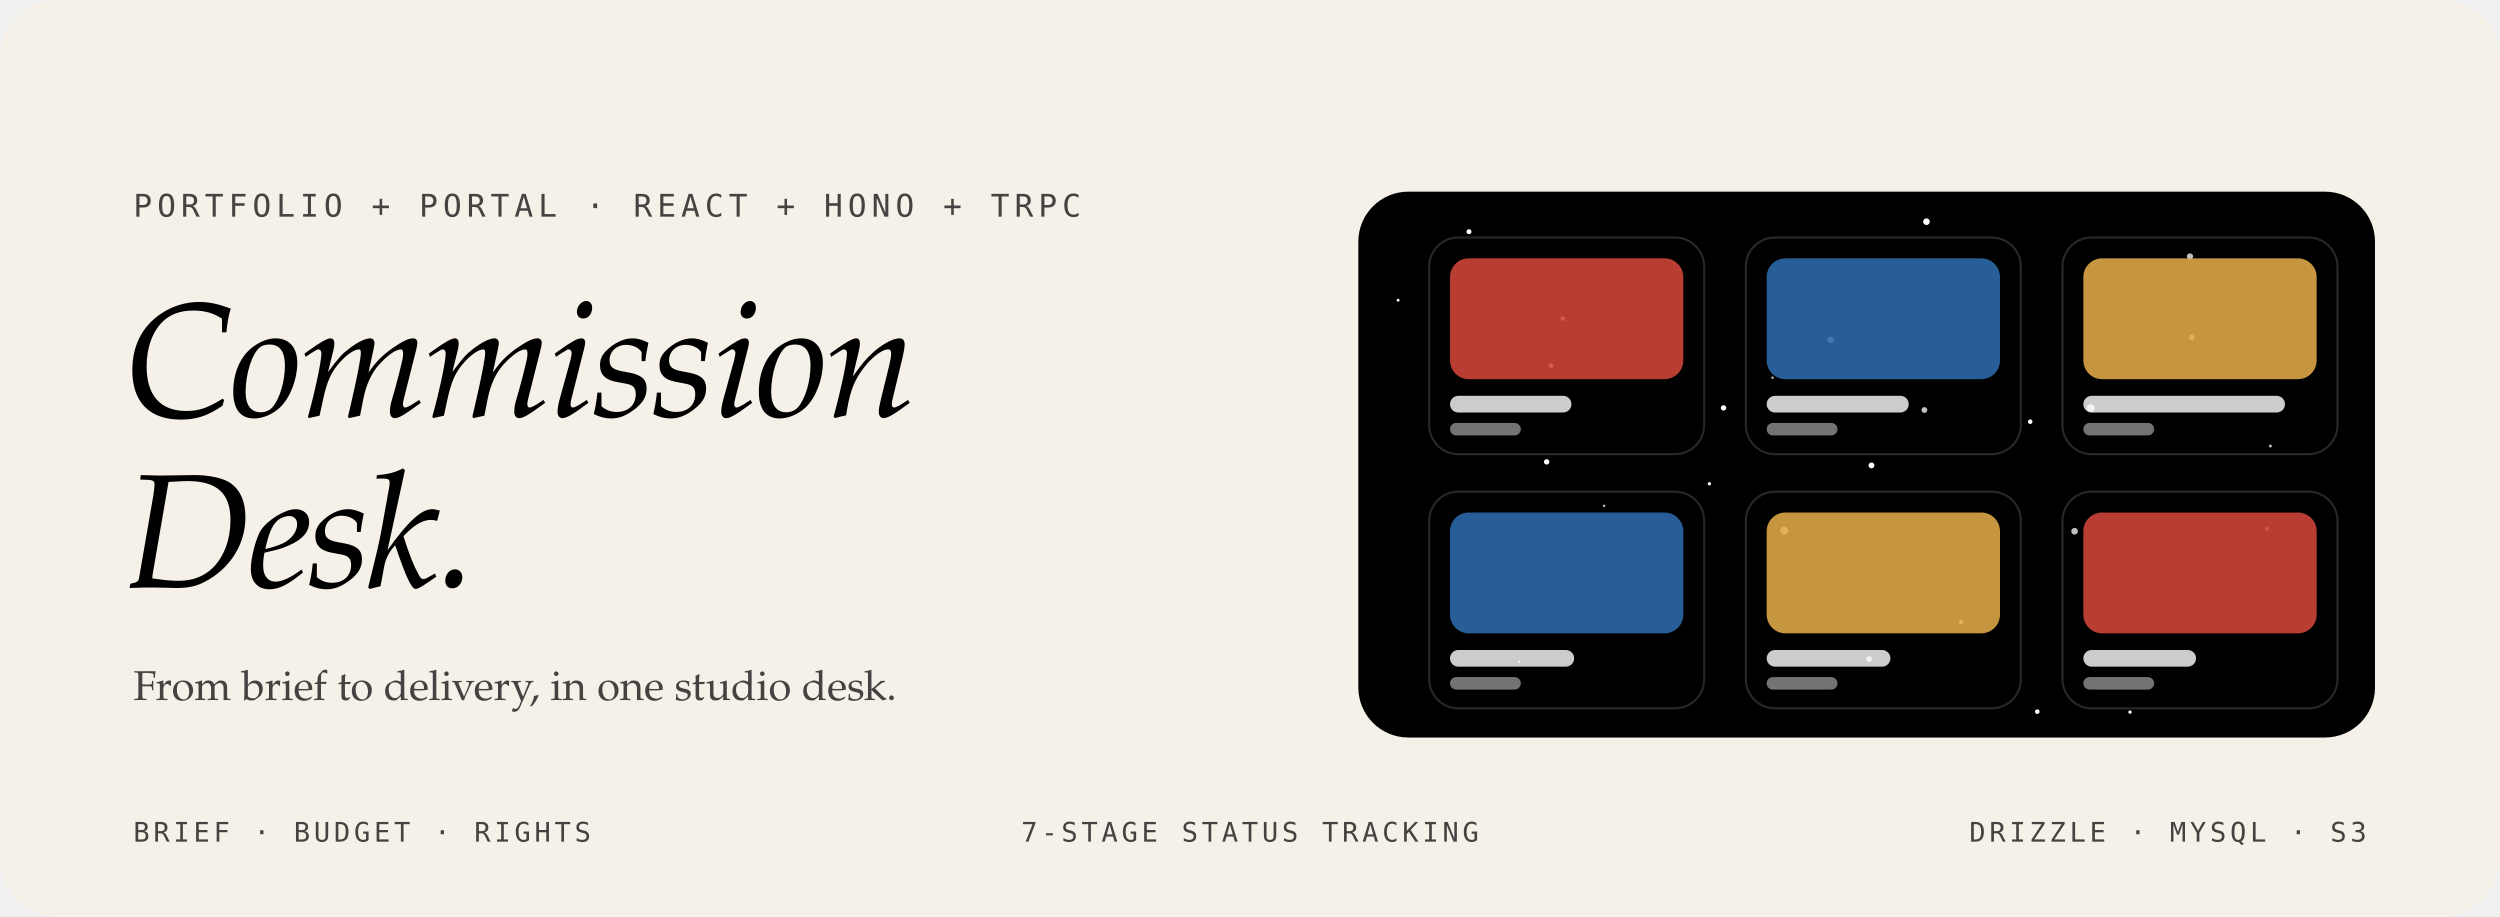
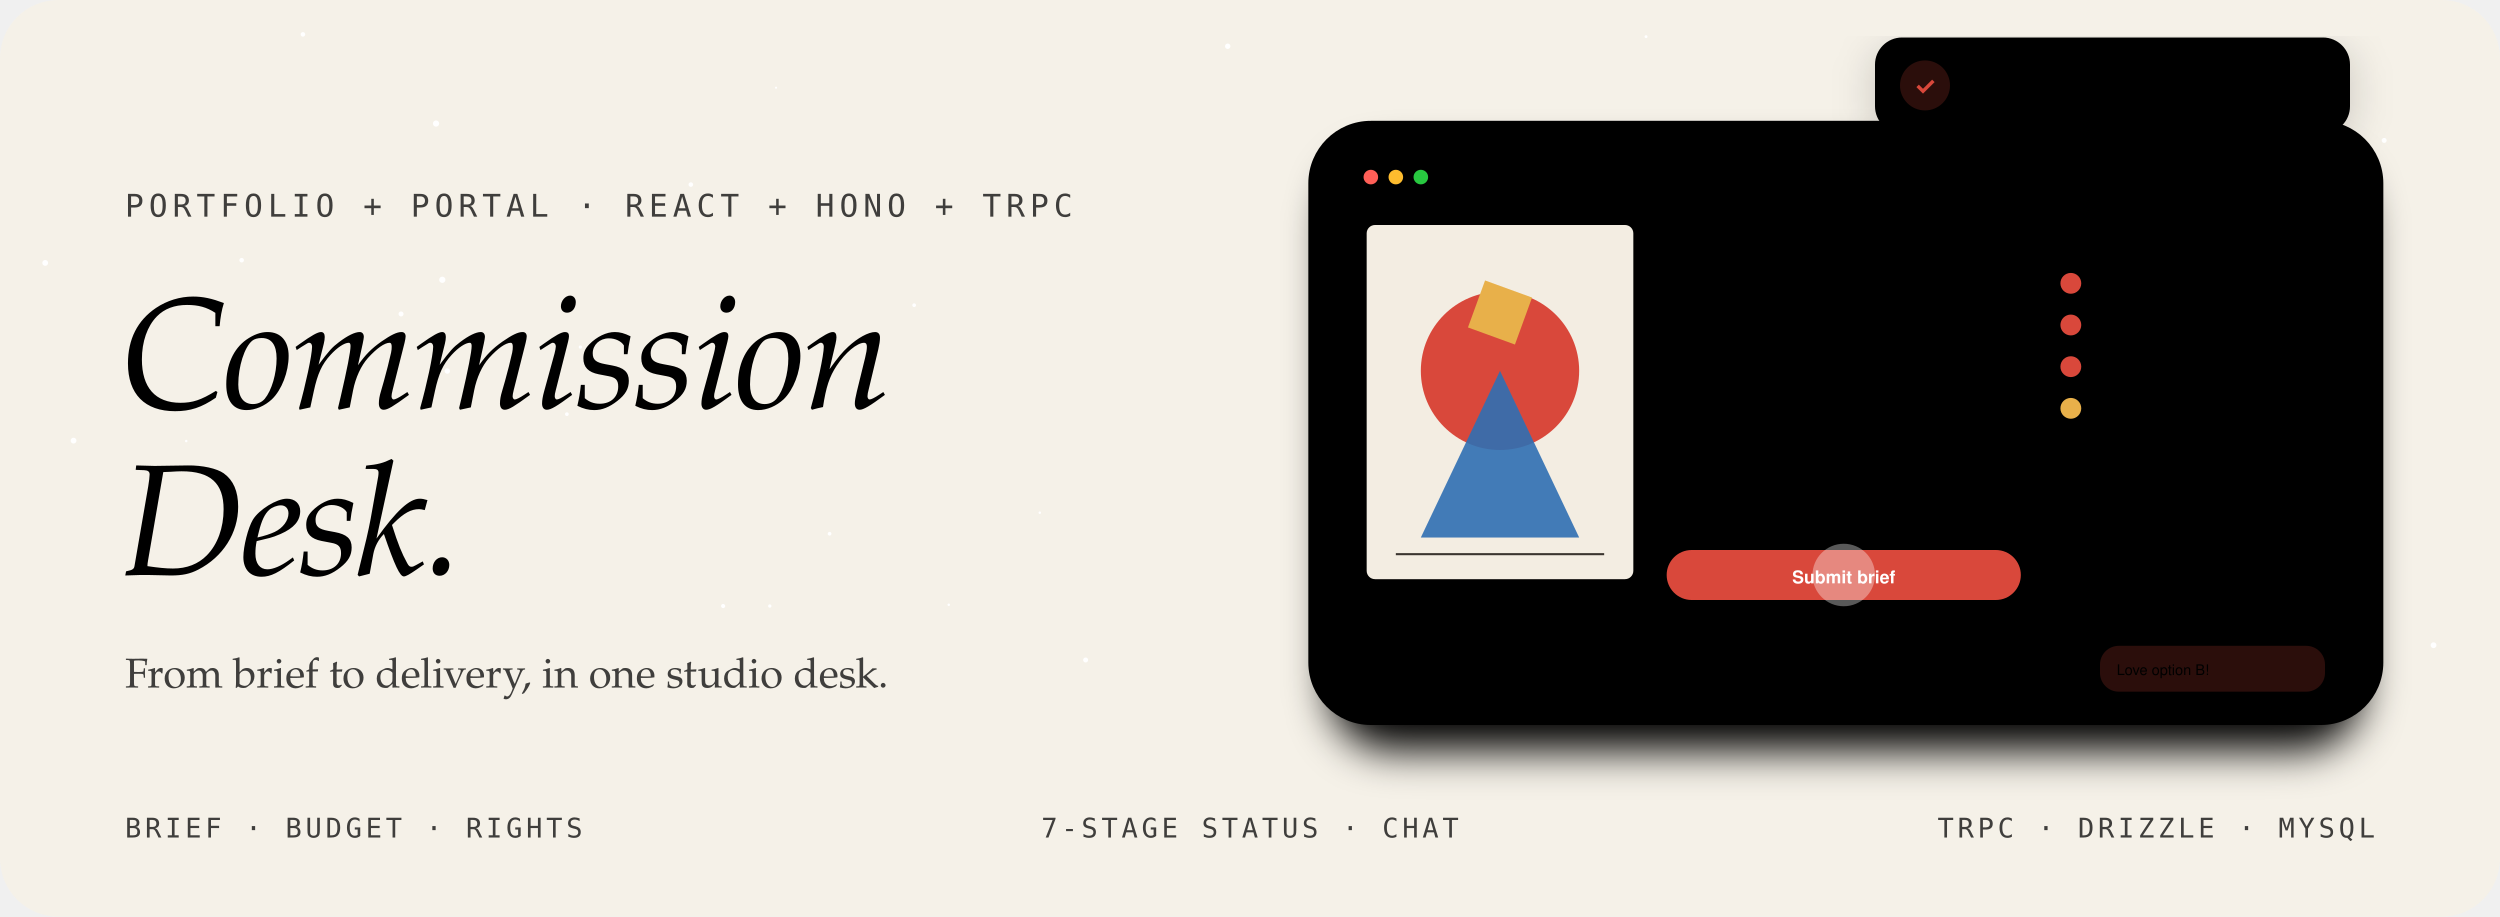
<svg xmlns="http://www.w3.org/2000/svg" viewBox="0 0 1200 440" width="1200" height="440" role="img" aria-label="Editorial Commission Desk — an illustrator's portfolio and commission portal">
  <style>
.bg{animation:bg 12s linear infinite}
@keyframes bg{0%,8%{fill:#f5f1e8}28%{fill:#3a3530}48%,80%{fill:#0e0d0c}90%,100%{fill:#f5f1e8}}
.ink{animation:ink 12s linear infinite}
- @keyframes ink{0%,8%{fill:#1f1c18}28%{fill:#f7f3ea}48%,80%{fill:#efeae0}90%,100%{fill:#1f1c18}}
+ @keyframes ink{0%,17.5%{fill:#1f1c18}18.5%,28%{fill:#f7f3ea}48%,84.5%{fill:#efeae0}85.5%,100%{fill:#1f1c18}}
.rule{animation:rule 12s linear infinite}
- @keyframes rule{0%,8%{stroke:#1f1c1833}28%{stroke:#f7f3ea33}48%,80%{stroke:#efeae033}90%,100%{stroke:#1f1c1833}}
- .panel{animation:panel 12s linear infinite}
- @keyframes panel{0%,8%{fill:#1f1c1812}28%{fill:#f7f3ea12}48%,80%{fill:#efeae012}90%,100%{fill:#1f1c1812}}
- .muted{opacity:.72}
+ @keyframes rule{0%,17.5%{stroke:#1f1c1833}18.5%,28%{stroke:#f7f3ea33}48%,84.5%{stroke:#efeae033}85.5%,100%{stroke:#1f1c1833}}
+ .muted{opacity:.74}
.stars{animation:stars 12s linear infinite}
- @keyframes stars{0%,8%{opacity:0}28%{opacity:.25}48%,80%{opacity:.9}90%,100%{opacity:0}}
+ @keyframes stars{0%,8%{opacity:0}28%{opacity:.2}48%,80%{opacity:.85}90%,100%{opacity:0}}
@keyframes tw{0%,100%{opacity:1}50%{opacity:.25}}
- .lit{filter:drop-shadow(0 0 4px currentColor)}
- .pulse{animation:pulse 2.8s ease-in-out infinite;transform-box:fill-box;transform-origin:center}
- @keyframes pulse{0%,100%{transform:scale(1)}50%{transform:scale(1.18)}}
- @keyframes spin{0%{transform:scaleX(1)}50%{transform:scaleX(0)}100%{transform:scaleX(-1)}}
- @keyframes ping{0%{transform:scale(.6);opacity:1}100%{transform:scale(3.2);opacity:0}}
- @keyframes dash{to{stroke-dashoffset:-20}}
- @keyframes grow{0%{transform:scaleY(.08)}35%,80%{transform:scaleY(1)}100%{transform:scaleY(.08)}}
- @keyframes draw{0%{stroke-dashoffset:700}45%,80%{stroke-dashoffset:0}100%{stroke-dashoffset:-700}}
- @keyframes blink{50%{opacity:0}}
- @keyframes feed{0%{transform:translateY(150px);opacity:0}15%{opacity:1}85%{opacity:1}100%{transform:translateY(-30px);opacity:0}}
- @keyframes float{0%,100%{transform:translateY(0)}50%{transform:translateY(-10px)}}
- @keyframes slide{to{transform:translateX(100px)}}
- @keyframes eq{from{transform:scaleY(.15)}to{transform:scaleY(1)}}
- @keyframes drop{0%,6%{transform:scaleY(0);opacity:0}16%,88%{transform:scaleY(1);opacity:1}96%,100%{transform:scaleY(0);opacity:0}}
- @keyframes gauge{0%,10%{stroke-dashoffset:390}40%,85%{stroke-dashoffset:110}100%{stroke-dashoffset:390}}
- @keyframes lift{0%,100%{transform:translateY(0)}50%{transform:translateY(-6px)}}
- @keyframes sweep{0%{transform:skewX(-18deg) translateX(0)}60%,100%{transform:skewX(-18deg) translateX(788px)}}
- 
+ .bezel{animation:bezel 12s linear infinite}
+ @keyframes bezel{0%,8%{fill:#fffaf6}28%{fill:#5a2c45}48%,80%{fill:#20121b}90%,100%{fill:#fffaf6}}
+ .scr{animation:scr 12s linear infinite}
+ @keyframes scr{0%,8%{fill:#fff3ee}28%{fill:#3a1b2c}48%,80%{fill:#140a12}90%,100%{fill:#fff3ee}}
+ .rowbg{animation:rowbg 12s linear infinite}
+ @keyframes rowbg{0%,8%{fill:#2a142010}28%{fill:#fff0f512}48%,80%{fill:#ffffff0c}90%,100%{fill:#2a142010}}
+ .pill{animation:pill 12s linear infinite}
+ @keyframes pill{0%,8%{fill:#2a14200d}28%{fill:#fff0f51a}48%,80%{fill:#ffffff12}90%,100%{fill:#2a14200d}}
+ .toast{animation:toast 12s linear infinite}
+ @keyframes toast{0%,8%{fill:#ffffff}28%{fill:#4a2238}48%,80%{fill:#26121e}90%,100%{fill:#ffffff}}
+ .edge{animation:edge 12s linear infinite}
+ @keyframes edge{0%,8%{stroke:#2a142024}28%{stroke:#fff0f526}48%,80%{stroke:#ffffff1f}90%,100%{stroke:#2a142024}}
+ .shade{animation:shade 12s linear infinite}
+ @keyframes shade{0%,8%{fill-opacity:.10}28%{fill-opacity:.22}48%,80%{fill-opacity:.45}90%,100%{fill-opacity:.10}}
+ .lit{filter:drop-shadow(0 0 3px currentColor)}
+ .caret{animation:blink 1s steps(1) infinite}@keyframes blink{50%{opacity:0}}
+ .ping{animation:ping 1.6s ease-out infinite;transform-box:fill-box;transform-origin:center}@keyframes ping{0%{transform:scale(.5);opacity:.9}100%{transform:scale(2.6);opacity:0}}
+ .spin{animation:spin 8s linear infinite;transform-box:fill-box;transform-origin:center}@keyframes spin{to{transform:rotate(360deg)}}
+ .bob{animation:bob 4s ease-in-out infinite}@keyframes bob{0%,100%{transform:translateY(0)}50%{transform:translateY(-5px)}}
+ .f1{animation:f1 12s steps(14) infinite;transform-box:fill-box;transform-origin:left}
+ @keyframes f1{0%{transform:scaleX(0)}2.5%{transform:scaleX(0)}7.5%{transform:scaleX(1)}95%{transform:scaleX(1)}98.3%{transform:scaleX(0)}100%{transform:scaleX(0)}}
+ .f2{animation:f2 12s steps(17) infinite;transform-box:fill-box;transform-origin:left}
+ @keyframes f2{0%{transform:scaleX(0)}7.5%{transform:scaleX(0)}13.3%{transform:scaleX(1)}95%{transform:scaleX(1)}98.3%{transform:scaleX(0)}100%{transform:scaleX(0)}}
+ .f3{animation:f3 12s steps(15) infinite;transform-box:fill-box;transform-origin:left}
+ @keyframes f3{0%{transform:scaleX(0)}13.3%{transform:scaleX(0)}19.2%{transform:scaleX(1)}95%{transform:scaleX(1)}98.3%{transform:scaleX(0)}100%{transform:scaleX(0)}}
+ .f4{animation:f4 12s steps(19) infinite;transform-box:fill-box;transform-origin:left}
+ @keyframes f4{0%{transform:scaleX(0)}19.2%{transform:scaleX(0)}25%{transform:scaleX(1)}95%{transform:scaleX(1)}98.3%{transform:scaleX(0)}100%{transform:scaleX(0)}}
+ .sub{animation:sub 12s cubic-bezier(.3,1.3,.5,1) infinite;transform-box:fill-box;transform-origin:center}
+ @keyframes sub{0%{opacity:0;transform:scale(.85)}27.5%{opacity:0;transform:scale(.85)}30.4%{opacity:1;transform:none}32.5%{opacity:1;transform:none}35.4%{opacity:0;transform:scale(.85)}100%{opacity:0;transform:scale(.85)}}
+ .s0{animation:s0 12s cubic-bezier(.3,1.3,.5,1) infinite;transform-box:fill-box;transform-origin:center}
+ @keyframes s0{0%{opacity:0;transform:scale(.85)}33.3%{opacity:0;transform:scale(.85)}36.3%{opacity:1;transform:none}95%{opacity:1;transform:none}97.9%{opacity:0;transform:scale(.85)}100%{opacity:0;transform:scale(.85)}}
+ .s1{animation:s1 12s cubic-bezier(.3,1.3,.5,1) infinite;transform-box:fill-box;transform-origin:center}
+ @keyframes s1{0%{opacity:0;transform:scale(.85)}41.7%{opacity:0;transform:scale(.85)}44.6%{opacity:1;transform:none}95%{opacity:1;transform:none}97.9%{opacity:0;transform:scale(.85)}100%{opacity:0;transform:scale(.85)}}
+ .s2{animation:s2 12s cubic-bezier(.3,1.3,.5,1) infinite;transform-box:fill-box;transform-origin:center}
+ @keyframes s2{0%{opacity:0;transform:scale(.85)}50%{opacity:0;transform:scale(.85)}52.9%{opacity:1;transform:none}95%{opacity:1;transform:none}97.9%{opacity:0;transform:scale(.85)}100%{opacity:0;transform:scale(.85)}}
+ .s3{animation:s3 12s cubic-bezier(.3,1.3,.5,1) infinite;transform-box:fill-box;transform-origin:center}
+ @keyframes s3{0%{opacity:0;transform:scale(.85)}58.3%{opacity:0;transform:scale(.85)}61.2%{opacity:1;transform:none}95%{opacity:1;transform:none}97.9%{opacity:0;transform:scale(.85)}100%{opacity:0;transform:scale(.85)}}
+ .m1{animation:m1 12s cubic-bezier(.3,1.3,.5,1) infinite}
+ @keyframes m1{0%{opacity:0;transform:translateY(6px)}63.3%{opacity:0;transform:translateY(6px)}66.3%{opacity:1;transform:none}95%{opacity:1;transform:none}97.9%{opacity:0;transform:translateY(6px)}100%{opacity:0;transform:translateY(6px)}}
+ .m2{animation:m2 12s cubic-bezier(.3,1.3,.5,1) infinite}
+ @keyframes m2{0%{opacity:0;transform:translateY(6px)}75%{opacity:0;transform:translateY(6px)}77.9%{opacity:1;transform:none}95%{opacity:1;transform:none}97.9%{opacity:0;transform:translateY(6px)}100%{opacity:0;transform:translateY(6px)}}
+ .ok{animation:ok 12s cubic-bezier(.3,1.3,.5,1) infinite}
+ @keyframes ok{0%{opacity:0;transform:translateY(-14px)}50%{opacity:0;transform:translateY(-14px)}52.9%{opacity:1;transform:none}71.7%{opacity:1;transform:none}74.6%{opacity:0;transform:translateY(-14px)}100%{opacity:0;transform:translateY(-14px)}}
@media (prefers-reduced-motion:reduce){*{animation:none!important}}
</style>
  <rect class="bg" width="1200" height="440" rx="28" fill="#f5f1e8" />
-   <g font-family="ui-monospace,SFMono-Regular,Menlo,Consolas,monospace" font-size="15" letter-spacing="2.4">
-     <text class="ink muted" x="64" y="104">PORTFOLIO + PORTAL · REACT + HONO + TRPC</text>
-   </g>
-   <text class="ink" x="60" y="200" font-family="'Iowan Old Style','Palatino Linotype',Palatino,Georgia,serif" font-style="italic" font-size="78" letter-spacing="-1">Commission</text>
-   <text class="ink" x="60" y="282" font-family="'Iowan Old Style','Palatino Linotype',Palatino,Georgia,serif" font-style="italic" font-size="78" letter-spacing="-1">Desk.</text>
-   <text class="ink muted" x="64" y="336" font-family="'Iowan Old Style','Palatino Linotype',Palatino,Georgia,serif" font-size="20">From brief to delivery, in one studio desk.</text>
-   <line class="rule" x1="64" y1="372" x2="1136" y2="372" />
+   <g class="stars">
+     <circle cx="212.3" cy="134.3" r="1.5" fill="#fff" style="animation:tw 2.1s ease-in-out 0.4s infinite" />
+     <circle cx="116" cy="124.9" r="1.1" fill="#fff" style="animation:tw 2s ease-in-out 0.8s infinite" />
+     <circle cx="790.1" cy="17.6" r="0.7" fill="#fff" style="animation:tw 1.8s ease-in-out 1.5s infinite" />
+     <circle cx="209.3" cy="59.3" r="1.5" fill="#fff" style="animation:tw 1.6s ease-in-out 1.3s infinite" />
+     <circle cx="982.3" cy="179.9" r="1.5" fill="#fff" style="animation:tw 3.1s ease-in-out 0.4s infinite" />
+     <circle cx="717.6" cy="129.7" r="0.9" fill="#fff" style="animation:tw 2.8s ease-in-out 1.7s infinite" />
+     <circle cx="698.9" cy="70.3" r="0.8" fill="#fff" style="animation:tw 2.7s ease-in-out 0.2s infinite" />
+     <circle cx="192.5" cy="150.7" r="1.2" fill="#fff" style="animation:tw 3.9s ease-in-out 0.9s infinite" />
+     <circle cx="1069.7" cy="318" r="1" fill="#fff" style="animation:tw 1.8s ease-in-out 1.3s infinite" />
+     <circle cx="455.4" cy="290.3" r="0.6" fill="#fff" style="animation:tw 3.3s ease-in-out 0.2s infinite" />
+     <circle cx="896.4" cy="74.3" r="0.7" fill="#fff" style="animation:tw 2.6s ease-in-out 1.1s infinite" />
+     <circle cx="35.3" cy="211.5" r="1.4" fill="#fff" style="animation:tw 2.6s ease-in-out 0.5s infinite" />
+     <circle cx="272.1" cy="198.8" r="0.9" fill="#fff" style="animation:tw 3s ease-in-out 0.8s infinite" />
+     <circle cx="438.8" cy="146.5" r="0.9" fill="#fff" style="animation:tw 1.7s ease-in-out 1.2s infinite" />
+     <circle cx="916.5" cy="269.7" r="1.6" fill="#fff" style="animation:tw 1.9s ease-in-out 0.7s infinite" />
+     <circle cx="247" cy="180.7" r="1.1" fill="#fff" style="animation:tw 3.1s ease-in-out 1.1s infinite" />
+     <circle cx="372.5" cy="42.1" r="0.5" fill="#fff" style="animation:tw 2.7s ease-in-out 0.7s infinite" />
+     <circle cx="696.4" cy="237.8" r="1.6" fill="#fff" style="animation:tw 2.4s ease-in-out 1.9s infinite" />
+     <circle cx="837.5" cy="235.3" r="1" fill="#fff" style="animation:tw 2.4s ease-in-out 0.1s infinite" />
+     <circle cx="278.6" cy="166.6" r="0.8" fill="#fff" style="animation:tw 3.3s ease-in-out 0.1s infinite" />
+     <circle cx="331.6" cy="88.6" r="1.1" fill="#fff" style="animation:tw 1.6s ease-in-out 0.9s infinite" />
+     <circle cx="369.5" cy="290.9" r="0.8" fill="#fff" style="animation:tw 3s ease-in-out 0.2s infinite" />
+     <circle cx="836.1" cy="199.6" r="0.5" fill="#fff" style="animation:tw 3.4s ease-in-out 0.3s infinite" />
+     <circle cx="692.4" cy="250.6" r="1.2" fill="#fff" style="animation:tw 3.4s ease-in-out 1.1s infinite" />
+     <circle cx="987.8" cy="68.8" r="1" fill="#fff" style="animation:tw 3s ease-in-out 0.8s infinite" />
+     <circle cx="521.1" cy="316.8" r="1.2" fill="#fff" style="animation:tw 2.2s ease-in-out 0.5s infinite" />
+     <circle cx="398.2" cy="256.2" r="0.9" fill="#fff" style="animation:tw 4s ease-in-out 1.8s infinite" />
+     <circle cx="89.4" cy="211.7" r="0.6" fill="#fff" style="animation:tw 2.6s ease-in-out 1.4s infinite" />
+     <circle cx="214.7" cy="178.1" r="1.3" fill="#fff" style="animation:tw 3.6s ease-in-out 1.5s infinite" />
+     <circle cx="1168.1" cy="309.7" r="1.4" fill="#fff" style="animation:tw 3.7s ease-in-out 0.8s infinite" />
+     <circle cx="902" cy="337" r="1.3" fill="#fff" style="animation:tw 2s ease-in-out 1.8s infinite" />
+     <circle cx="589.3" cy="22.2" r="1.3" fill="#fff" style="animation:tw 2.9s ease-in-out 0.5s infinite" />
+     <circle cx="379.2" cy="182.9" r="1.5" fill="#fff" style="animation:tw 3.7s ease-in-out 1.3s infinite" />
+     <circle cx="676.5" cy="266.7" r="0.6" fill="#fff" style="animation:tw 3.8s ease-in-out 1.4s infinite" />
+     <circle cx="499.1" cy="246.1" r="0.6" fill="#fff" style="animation:tw 3.3s ease-in-out 1.2s infinite" />
+     <circle cx="1144.4" cy="67.4" r="1.2" fill="#fff" style="animation:tw 2.4s ease-in-out 0.6s infinite" />
+     <circle cx="347.1" cy="290.9" r="1" fill="#fff" style="animation:tw 3.7s ease-in-out 1.8s infinite" />
+     <circle cx="145.4" cy="16.5" r="1.1" fill="#fff" style="animation:tw 3.1s ease-in-out 1.8s infinite" />
+     <circle cx="669.6" cy="130.9" r="1.5" fill="#fff" style="animation:tw 1.7s ease-in-out 1.1s infinite" />
+     <circle cx="21.7" cy="126.2" r="1.4" fill="#fff" style="animation:tw 1.6s ease-in-out 1.4s infinite" />
+   </g>
+   <text class="ink muted" x="60" y="104" font-family="ui-monospace,SFMono-Regular,Menlo,Consolas,monospace" font-size="15" letter-spacing="2.4">PORTFOLIO + PORTAL · REACT + HONO + TRPC</text>
+   <text class="ink" x="58" y="196" font-family="'Iowan Old Style','Palatino Linotype',Palatino,Georgia,serif" font-style="italic" font-size="76" letter-spacing="-1">Commission</text>
+   <text class="ink" x="58" y="276" font-family="'Iowan Old Style','Palatino Linotype',Palatino,Georgia,serif" font-style="italic" font-size="76" letter-spacing="-1">Desk.</text>
+   <text class="ink muted" x="60" y="330" font-family="'Iowan Old Style','Palatino Linotype',Palatino,Georgia,serif" font-size="20">From brief to delivery, in one studio desk.</text>
+   <line class="rule" x1="60" y1="370" x2="1140" y2="370" />
  <g font-family="ui-monospace,SFMono-Regular,Menlo,Consolas,monospace" font-size="13" letter-spacing="1.8">
-     <text class="ink muted" x="64" y="404">BRIEF · BUDGET · RIGHTS</text>
-     <text class="ink muted" x="600" y="404" text-anchor="middle">7-STAGE STATUS TRACKING</text>
-     <text class="ink muted" x="1136" y="404" text-anchor="end">DRIZZLE · MYSQL · S3</text>
-   </g>
-   <rect class="panel rule" x="652" y="92" width="488" height="262" rx="24" />
-   <g class="stars">
-     <circle cx="820.5" cy="232.2" r="0.8" fill="#fff" style="animation:tw 2.6s ease-in-out 1.3s infinite" />
-     <circle cx="671.1" cy="144.1" r="0.7" fill="#fff" style="animation:tw 3.4s ease-in-out 0.3s infinite" />
-     <circle cx="729.2" cy="317.6" r="0.6" fill="#fff" style="animation:tw 3.2s ease-in-out 1.7s infinite" />
-     <circle cx="897.2" cy="316.4" r="1.4" fill="#fff" style="animation:tw 2.1s ease-in-out 1.2s infinite" />
-     <circle cx="827.3" cy="195.8" r="1.3" fill="#fff" style="animation:tw 3.6s ease-in-out 1.2s infinite" />
-     <circle cx="744.5" cy="175.5" r="1.2" fill="#fff" style="animation:tw 1.9s ease-in-out 0.3s infinite" />
-     <circle cx="856.5" cy="254.7" r="1.9" fill="#fff" style="animation:tw 2.7s ease-in-out 1.8s infinite" />
-     <circle cx="1089.8" cy="214.1" r="0.7" fill="#fff" style="animation:tw 3.1s ease-in-out 0.8s infinite" />
-     <circle cx="1051.2" cy="123.1" r="1.5" fill="#fff" style="animation:tw 1.8s ease-in-out 1.5s infinite" />
-     <circle cx="750.1" cy="152.9" r="1.1" fill="#fff" style="animation:tw 2.9s ease-in-out 0s infinite" />
-     <circle cx="941.3" cy="298.7" r="1.1" fill="#fff" style="animation:tw 2.2s ease-in-out 0.4s infinite" />
-     <circle cx="923.7" cy="196.8" r="1.4" fill="#fff" style="animation:tw 2.6s ease-in-out 0.7s infinite" />
-     <circle cx="850.8" cy="181.3" r="0.6" fill="#fff" style="animation:tw 3s ease-in-out 1.5s infinite" />
-     <circle cx="1022.4" cy="341.8" r="0.8" fill="#fff" style="animation:tw 2.4s ease-in-out 0.4s infinite" />
-     <circle cx="898.3" cy="223.4" r="1.4" fill="#fff" style="animation:tw 3s ease-in-out 0.6s infinite" />
-     <circle cx="705.1" cy="111.2" r="1.2" fill="#fff" style="animation:tw 2.4s ease-in-out 1.2s infinite" />
-     <circle cx="977.9" cy="341.6" r="1.1" fill="#fff" style="animation:tw 3.8s ease-in-out 1.4s infinite" />
-     <circle cx="974.5" cy="202.4" r="1.1" fill="#fff" style="animation:tw 1.7s ease-in-out 0.4s infinite" />
-     <circle cx="878.7" cy="163.1" r="1.5" fill="#fff" style="animation:tw 1.7s ease-in-out 0.5s infinite" />
-     <circle cx="770" cy="242.8" r="0.6" fill="#fff" style="animation:tw 2.7s ease-in-out 0.6s infinite" />
-     <circle cx="1052" cy="161.9" r="1.3" fill="#fff" style="animation:tw 1.8s ease-in-out 1.4s infinite" />
-     <circle cx="924.7" cy="106.4" r="1.6" fill="#fff" style="animation:tw 2s ease-in-out 1.2s infinite" />
-     <circle cx="995.8" cy="255" r="1.6" fill="#fff" style="animation:tw 2.9s ease-in-out 1.7s infinite" />
-     <circle cx="742.4" cy="221.7" r="1.3" fill="#fff" style="animation:tw 2.6s ease-in-out 0.9s infinite" />
-     <circle cx="1088.1" cy="253.8" r="0.9" fill="#fff" style="animation:tw 2.2s ease-in-out 0.7s infinite" />
-     <circle cx="1003.6" cy="195.9" r="1.9" fill="#fff" style="animation:tw 3.7s ease-in-out 0.1s infinite" />
+     <text class="ink muted" x="60" y="402">BRIEF · BUDGET · RIGHTS</text>
+     <text class="ink muted" x="600" y="402" text-anchor="middle">7-STAGE STATUS · CHAT</text>
+     <text class="ink muted" x="1140" y="402" text-anchor="end">TRPC · DRIZZLE · MYSQL</text>
  </g>
  <defs>
-     <linearGradient id="sh" x1="0" x2="1">
-       <stop offset="0" stop-color="#fff" stop-opacity="0" />
-       <stop offset=".5" stop-color="#fff" stop-opacity=".28" />
-       <stop offset="1" stop-color="#fff" stop-opacity="0" />
-     </linearGradient>
-     <clipPath id="gc">
-       <rect x="652" y="92" width="488" height="262" rx="24" />
-     </clipPath>
+     <filter id="soft" x="-10%" y="-10%" width="120%" height="140%">
+       <feGaussianBlur stdDeviation="10" />
+     </filter>
  </defs>
-   <g style="animation:lift 6s ease-in-out 0s infinite">
-     <rect x="686" y="114" width="132" height="104" rx="14" fill="#000" fill-opacity=".25" stroke="#fff" stroke-opacity=".16" />
-     <rect x="696" y="124" width="112" height="58" rx="9" fill="#d9483b" fill-opacity=".85" />
-     <rect x="696" y="190" width="58.3" height="8" rx="4" fill="#fff" fill-opacity=".8" />
-     <rect x="696" y="203" width="34" height="6" rx="3" fill="#fff" fill-opacity=".45" />
-   </g>
-   <g style="animation:lift 6s ease-in-out -1s infinite">
-     <rect x="838" y="114" width="132" height="104" rx="14" fill="#000" fill-opacity=".25" stroke="#fff" stroke-opacity=".16" />
-     <rect x="848" y="124" width="112" height="58" rx="9" fill="#2f6fb3" fill-opacity=".85" />
-     <rect x="848" y="190" width="68.2" height="8" rx="4" fill="#fff" fill-opacity=".8" />
-     <rect x="848" y="203" width="34" height="6" rx="3" fill="#fff" fill-opacity=".45" />
-   </g>
-   <g style="animation:lift 6s ease-in-out -2s infinite">
-     <rect x="990" y="114" width="132" height="104" rx="14" fill="#000" fill-opacity=".25" stroke="#fff" stroke-opacity=".16" />
-     <rect x="1000" y="124" width="112" height="58" rx="9" fill="#e8b04a" fill-opacity=".85" />
-     <rect x="1000" y="190" width="96.8" height="8" rx="4" fill="#fff" fill-opacity=".8" />
-     <rect x="1000" y="203" width="34" height="6" rx="3" fill="#fff" fill-opacity=".45" />
-   </g>
-   <g style="animation:lift 6s ease-in-out -3s infinite">
-     <rect x="686" y="236" width="132" height="104" rx="14" fill="#000" fill-opacity=".25" stroke="#fff" stroke-opacity=".16" />
-     <rect x="696" y="246" width="112" height="58" rx="9" fill="#2f6fb3" fill-opacity=".85" />
-     <rect x="696" y="312" width="59.6" height="8" rx="4" fill="#fff" fill-opacity=".8" />
-     <rect x="696" y="325" width="34" height="6" rx="3" fill="#fff" fill-opacity=".45" />
-   </g>
-   <g style="animation:lift 6s ease-in-out -4s infinite">
-     <rect x="838" y="236" width="132" height="104" rx="14" fill="#000" fill-opacity=".25" stroke="#fff" stroke-opacity=".16" />
-     <rect x="848" y="246" width="112" height="58" rx="9" fill="#e8b04a" fill-opacity=".85" />
-     <rect x="848" y="312" width="59.4" height="8" rx="4" fill="#fff" fill-opacity=".8" />
-     <rect x="848" y="325" width="34" height="6" rx="3" fill="#fff" fill-opacity=".45" />
-   </g>
-   <g style="animation:lift 6s ease-in-out -5s infinite">
-     <rect x="990" y="236" width="132" height="104" rx="14" fill="#000" fill-opacity=".25" stroke="#fff" stroke-opacity=".16" />
-     <rect x="1000" y="246" width="112" height="58" rx="9" fill="#d9483b" fill-opacity=".85" />
-     <rect x="1000" y="312" width="54.1" height="8" rx="4" fill="#fff" fill-opacity=".8" />
-     <rect x="1000" y="325" width="34" height="6" rx="3" fill="#fff" fill-opacity=".45" />
-   </g>
-   <g clip-path="url(#gc)">
-     <rect x="512" y="92" width="120" height="262" fill="url(#sh)" transform="skewX(-18)" style="animation:sweep 4s ease-in-out infinite" />
+   <rect x="638" y="76" width="496" height="284" rx="30" fill="#000" class="shade" filter="url(#soft)" />
+   <rect class="bezel" x="628" y="58" width="516" height="290" rx="30" />
+   <rect class="edge" x="628" y="58" width="516" height="290" rx="30" fill="none" />
+   <rect class="scr" x="642" y="72" width="488" height="262" rx="20" />
+   <circle cx="658" cy="85" r="3.5" fill="#ff5f57" />
+   <circle cx="670" cy="85" r="3.5" fill="#febc2e" />
+   <circle cx="682" cy="85" r="3.5" fill="#28c840" />
+   <text class="ink" x="692" y="89" text-anchor="start" font-family="ui-monospace,SFMono-Regular,Menlo,Consolas,monospace" font-size="8" letter-spacing="1.2" opacity="0.7">EDITORIAL COMMISSION DESK</text>
+   <rect x="656" y="108" width="128" height="170" rx="4" fill="#f3ede2" />
+   <circle cx="720" cy="178" r="38" fill="#d9483b" />
+   <path d="M 682 258 L 720 178 L 758 258 Z" fill="#2f6fb3" opacity=".9" />
+   <rect x="708" y="138" width="24" height="24" fill="#e8b04a" transform="rotate(20 720 150)" />
+   <line x1="670" y1="266" x2="770" y2="266" stroke="#3a3530" stroke-width="1" />
+   <text class="ink" x="656" y="294" font-family="'Iowan Old Style','Palatino Linotype',Palatino,Georgia,serif" font-style="italic" font-size="10">Geometric portraiture</text>
+   <text class="ink" x="656" y="308" text-anchor="start" font-family="ui-monospace,SFMono-Regular,Menlo,Consolas,monospace" font-size="6" letter-spacing="1.1" opacity="0.55">SELECTED WORK · 04</text>
+   <text class="ink" x="800" y="118" text-anchor="start" font-family="-apple-system,BlinkMacSystemFont,'Segoe UI',Helvetica,Arial,sans-serif" font-size="11" font-weight="700">New brief</text>
+   <text class="ink" x="800" y="132" text-anchor="start" font-family="ui-monospace,SFMono-Regular,Menlo,Consolas,monospace" font-size="6" letter-spacing="1.1" opacity="0.55">PROJECT TYPE</text>
+   <rect class="rowbg" x="800" y="137" width="170" height="20" rx="6" />
+   <clipPath id="cf1">
+     <rect class="f1" x="807" y="142.5" width="73.4" height="14" />
+   </clipPath>
+   <text class="ink" clip-path="url(#cf1)" x="808" y="150.5" font-family="ui-monospace,SFMono-Regular,Menlo,Consolas,monospace" font-size="8" font-weight="400">Magazine cover</text>
+   <text class="ink" x="800" y="164" text-anchor="start" font-family="ui-monospace,SFMono-Regular,Menlo,Consolas,monospace" font-size="6" letter-spacing="1.1" opacity="0.55">DELIVERABLES</text>
+   <rect class="rowbg" x="800" y="169" width="170" height="20" rx="6" />
+   <clipPath id="cf2">
+     <rect class="f2" x="807" y="174.5" width="88.3" height="14" />
+   </clipPath>
+   <text class="ink" clip-path="url(#cf2)" x="808" y="182.5" font-family="ui-monospace,SFMono-Regular,Menlo,Consolas,monospace" font-size="8" font-weight="400">1 cover · 2 spots</text>
+   <text class="ink" x="800" y="196" text-anchor="start" font-family="ui-monospace,SFMono-Regular,Menlo,Consolas,monospace" font-size="6" letter-spacing="1.1" opacity="0.55">DEADLINE · BUDGET</text>
+   <rect class="rowbg" x="800" y="201" width="170" height="20" rx="6" />
+   <clipPath id="cf3">
+     <rect class="f3" x="807" y="206.5" width="78.4" height="14" />
+   </clipPath>
+   <text class="ink" clip-path="url(#cf3)" x="808" y="214.5" font-family="ui-monospace,SFMono-Regular,Menlo,Consolas,monospace" font-size="8" font-weight="400">20 Dec · €1,800</text>
+   <text class="ink" x="800" y="228" text-anchor="start" font-family="ui-monospace,SFMono-Regular,Menlo,Consolas,monospace" font-size="6" letter-spacing="1.1" opacity="0.55">USAGE RIGHTS</text>
+   <rect class="rowbg" x="800" y="233" width="170" height="20" rx="6" />
+   <clipPath id="cf4">
+     <rect class="f4" x="807" y="238.5" width="98.2" height="14" />
+   </clipPath>
+   <text class="ink" clip-path="url(#cf4)" x="808" y="246.5" font-family="ui-monospace,SFMono-Regular,Menlo,Consolas,monospace" font-size="8" font-weight="400">Print + web, 1 year</text>
+   <rect x="800" y="264" width="170" height="24" rx="12" fill="#d9483b" />
+   <text x="885" y="280" text-anchor="middle" font-family="-apple-system,BlinkMacSystemFont,'Segoe UI',Helvetica,Arial,sans-serif" font-size="8.5" font-weight="700" fill="#fff">Submit brief</text>
+   <g class="sub">
+     <circle cx="885" cy="276" r="15" fill="#fff" fill-opacity=".35" />
+   </g>
+   <text class="ink" x="800" y="304" font-family="ui-monospace,SFMono-Regular,Menlo,Consolas,monospace" font-size="7" opacity=".55">or save as draft</text>
+   <text class="ink" x="988" y="118" text-anchor="start" font-family="ui-monospace,SFMono-Regular,Menlo,Consolas,monospace" font-size="6.5" letter-spacing="1.1" opacity="0.55">COMMISSION · MAGAZINE COVER</text>
+   <circle cx="994" cy="136" r="5" fill="none" class="edge" />
+   <line x1="994" y1="142" x2="994" y2="150" class="edge" />
+   <g class="s0">
+     <circle cx="994" cy="136" r="5" fill="#d9483b" />
+   </g>
+   <text class="ink" x="1006" y="139" font-family="ui-monospace,SFMono-Regular,Menlo,Consolas,monospace" font-size="7.5" opacity="0.9">Submitted</text>
+   <circle cx="994" cy="156" r="5" fill="none" class="edge" />
+   <line x1="994" y1="162" x2="994" y2="170" class="edge" />
+   <g class="s1">
+     <circle cx="994" cy="156" r="5" fill="#d9483b" />
+   </g>
+   <text class="ink" x="1006" y="159" font-family="ui-monospace,SFMono-Regular,Menlo,Consolas,monospace" font-size="7.5" opacity="0.9">In review</text>
+   <circle cx="994" cy="176" r="5" fill="none" class="edge" />
+   <line x1="994" y1="182" x2="994" y2="190" class="edge" />
+   <g class="s2">
+     <circle cx="994" cy="176" r="5" fill="#d9483b" />
+   </g>
+   <text class="ink" x="1006" y="179" font-family="ui-monospace,SFMono-Regular,Menlo,Consolas,monospace" font-size="7.5" opacity="0.9">Approved</text>
+   <circle cx="994" cy="196" r="5" fill="none" class="edge" />
+   <line x1="994" y1="202" x2="994" y2="210" class="edge" />
+   <g class="s3">
+     <circle cx="994" cy="196" r="5" fill="#e8b04a" />
+   </g>
+   <text class="ink" x="1006" y="199" font-family="ui-monospace,SFMono-Regular,Menlo,Consolas,monospace" font-size="7.5" opacity="0.9">In progress</text>
+   <circle cx="994" cy="216" r="5" fill="none" class="edge" />
+   <line x1="994" y1="222" x2="994" y2="230" class="edge" />
+   <text class="ink" x="1006" y="219" font-family="ui-monospace,SFMono-Regular,Menlo,Consolas,monospace" font-size="7.5" opacity="0.4">Delivered</text>
+   <circle cx="994" cy="236" r="5" fill="none" class="edge" />
+   <text class="ink" x="1006" y="239" font-family="ui-monospace,SFMono-Regular,Menlo,Consolas,monospace" font-size="7.5" opacity="0.4">Completed</text>
+   <text class="ink" x="988" y="266" text-anchor="start" font-family="ui-monospace,SFMono-Regular,Menlo,Consolas,monospace" font-size="6.5" letter-spacing="1.1" opacity="0.55">MESSAGES</text>
+   <g class="m1">
+     <rect class="rowbg" x="988" y="274" width="128" height="30" rx="9" />
+     <text class="ink" x="996" y="286" font-family="-apple-system,BlinkMacSystemFont,'Segoe UI',Helvetica,Arial,sans-serif" font-size="7" font-weight="700">Studio</text>
+     <text class="ink" x="996" y="297" font-family="-apple-system,BlinkMacSystemFont,'Segoe UI',Helvetica,Arial,sans-serif" font-size="7" opacity=".8">Sketch round 1 is up.</text>
+   </g>
+   <g class="m2">
+     <rect x="1008" y="310" width="108" height="22" rx="9" fill="#d9483b" fill-opacity=".2" />
+     <text class="ink" x="1016" y="324" font-family="-apple-system,BlinkMacSystemFont,'Segoe UI',Helvetica,Arial,sans-serif" font-size="7">Love option B!</text>
+   </g>
+   <g class="ok">
+     <rect x="900" y="22" width="228" height="46" rx="13" fill="#000" fill-opacity=".18" filter="url(#soft)" />
+     <rect class="toast" x="900" y="18" width="228" height="46" rx="13" />
+     <rect class="edge" x="900" y="18" width="228" height="46" rx="13" fill="none" />
+     <circle cx="924" cy="41" r="12" fill="#d9483b" fill-opacity=".2" />
+     <text x="924" y="45.5" text-anchor="middle" font-family="-apple-system,BlinkMacSystemFont,'Segoe UI',Helvetica,Arial,sans-serif" font-size="12" font-weight="700" fill="#d9483b">✓</text>
+     <text class="ink" x="944" y="37" font-family="-apple-system,BlinkMacSystemFont,'Segoe UI',Helvetica,Arial,sans-serif" font-size="11.5" font-weight="700">Brief approved</text>
+     <text class="ink" x="944" y="52" font-family="ui-monospace,SFMono-Regular,Menlo,Consolas,monospace" font-size="9.5" opacity=".75">sketch round 1 by Friday</text>
  </g>
</svg>
